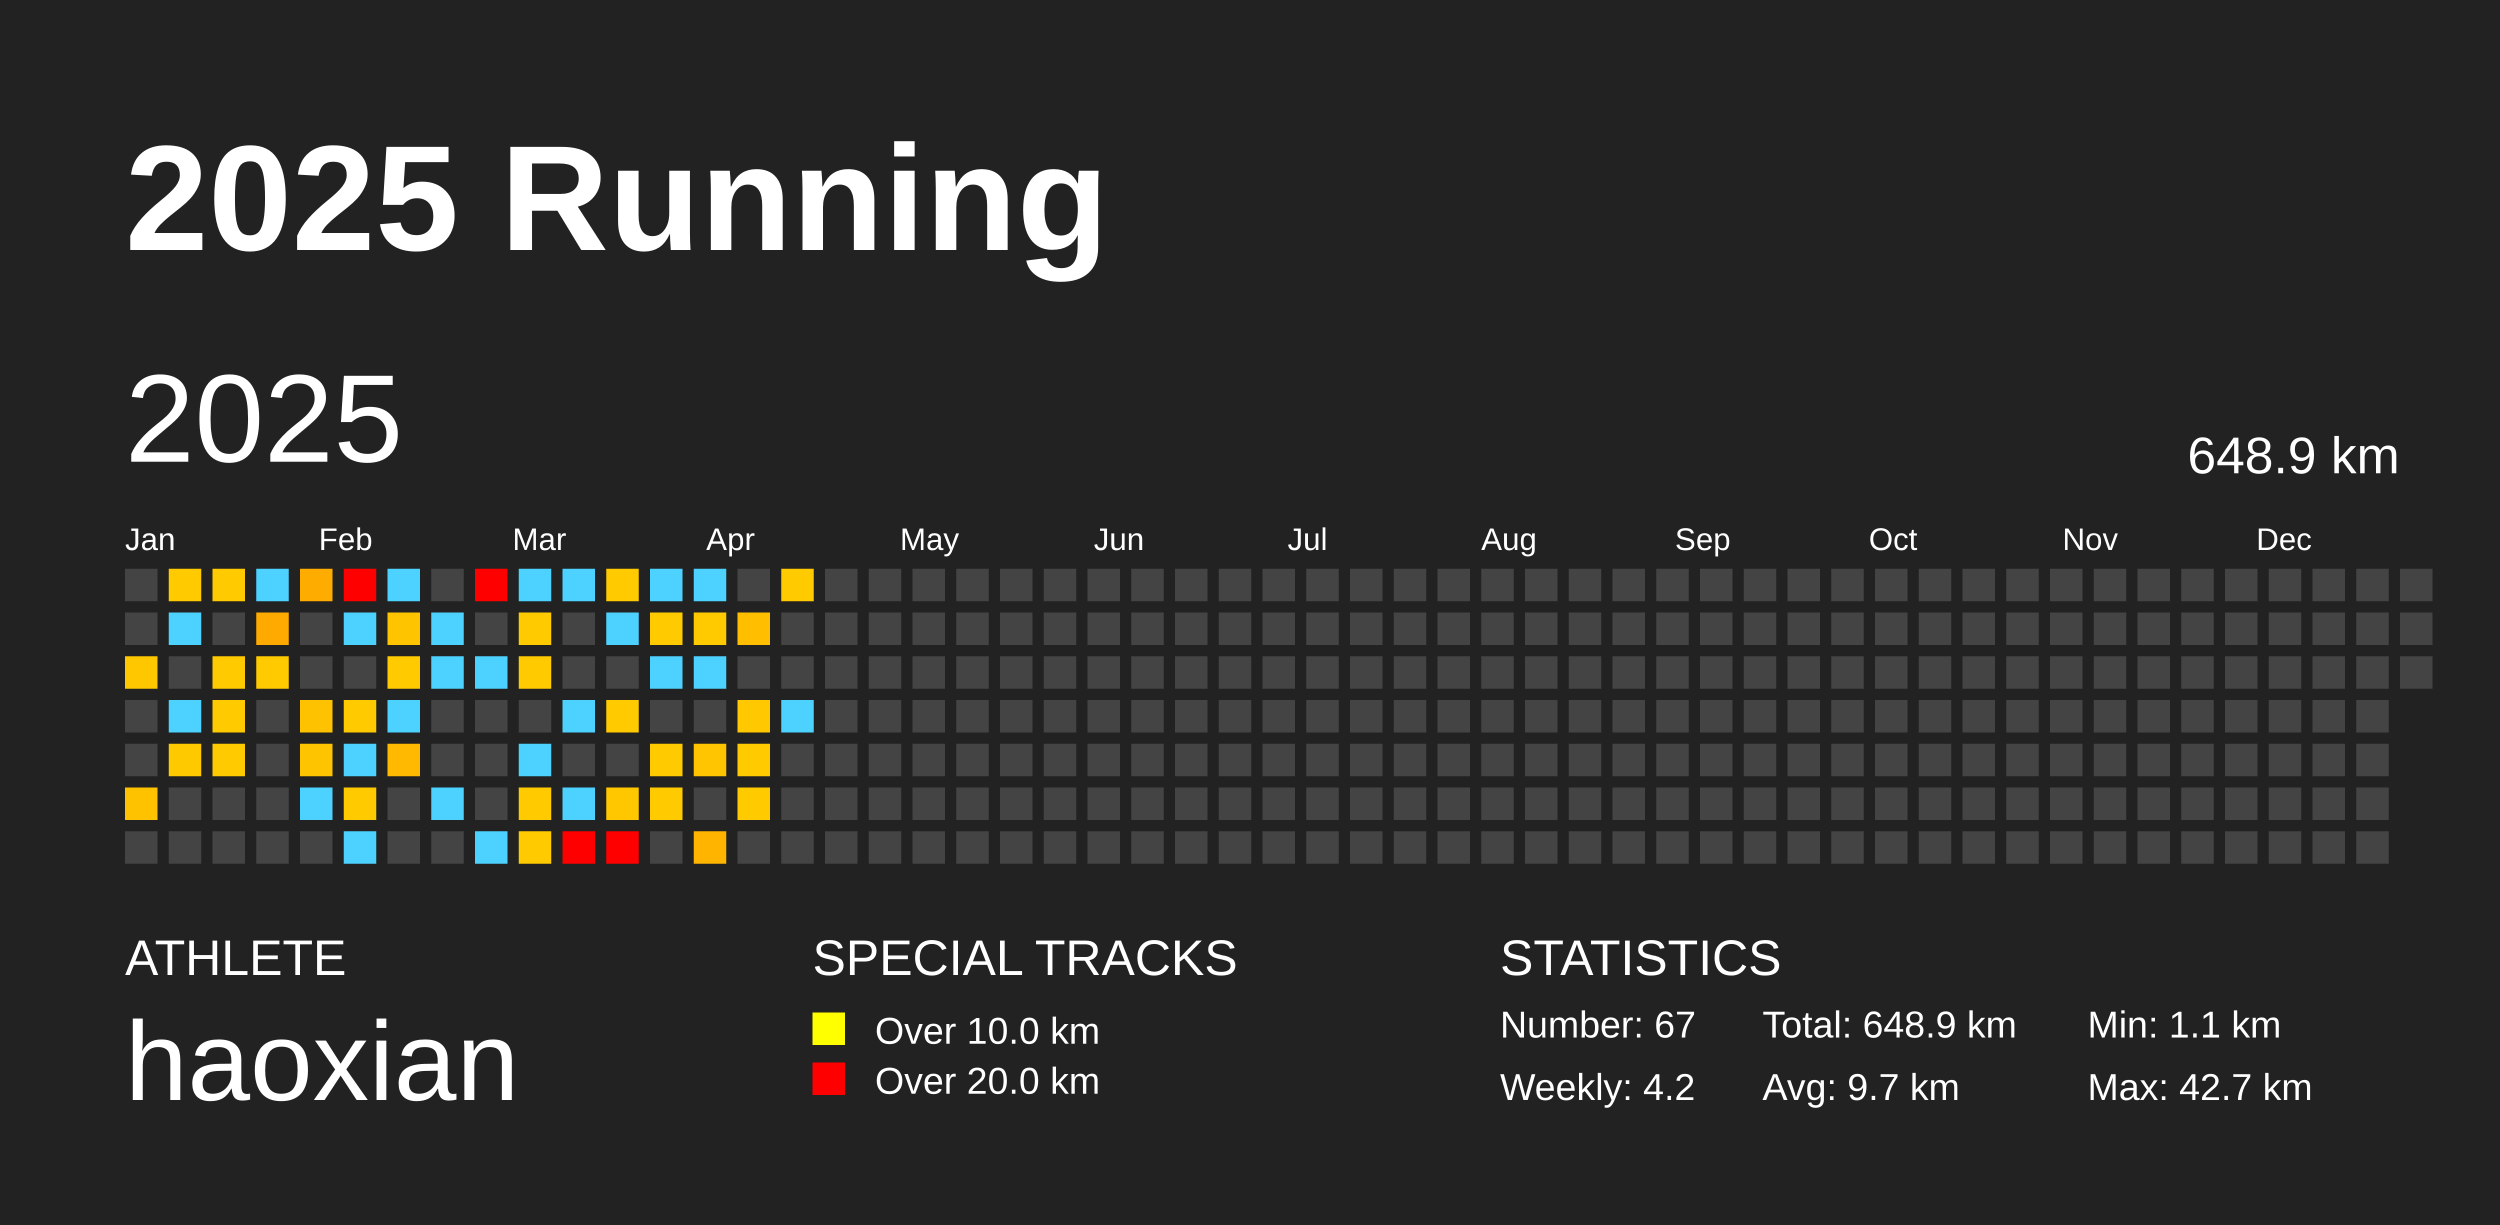
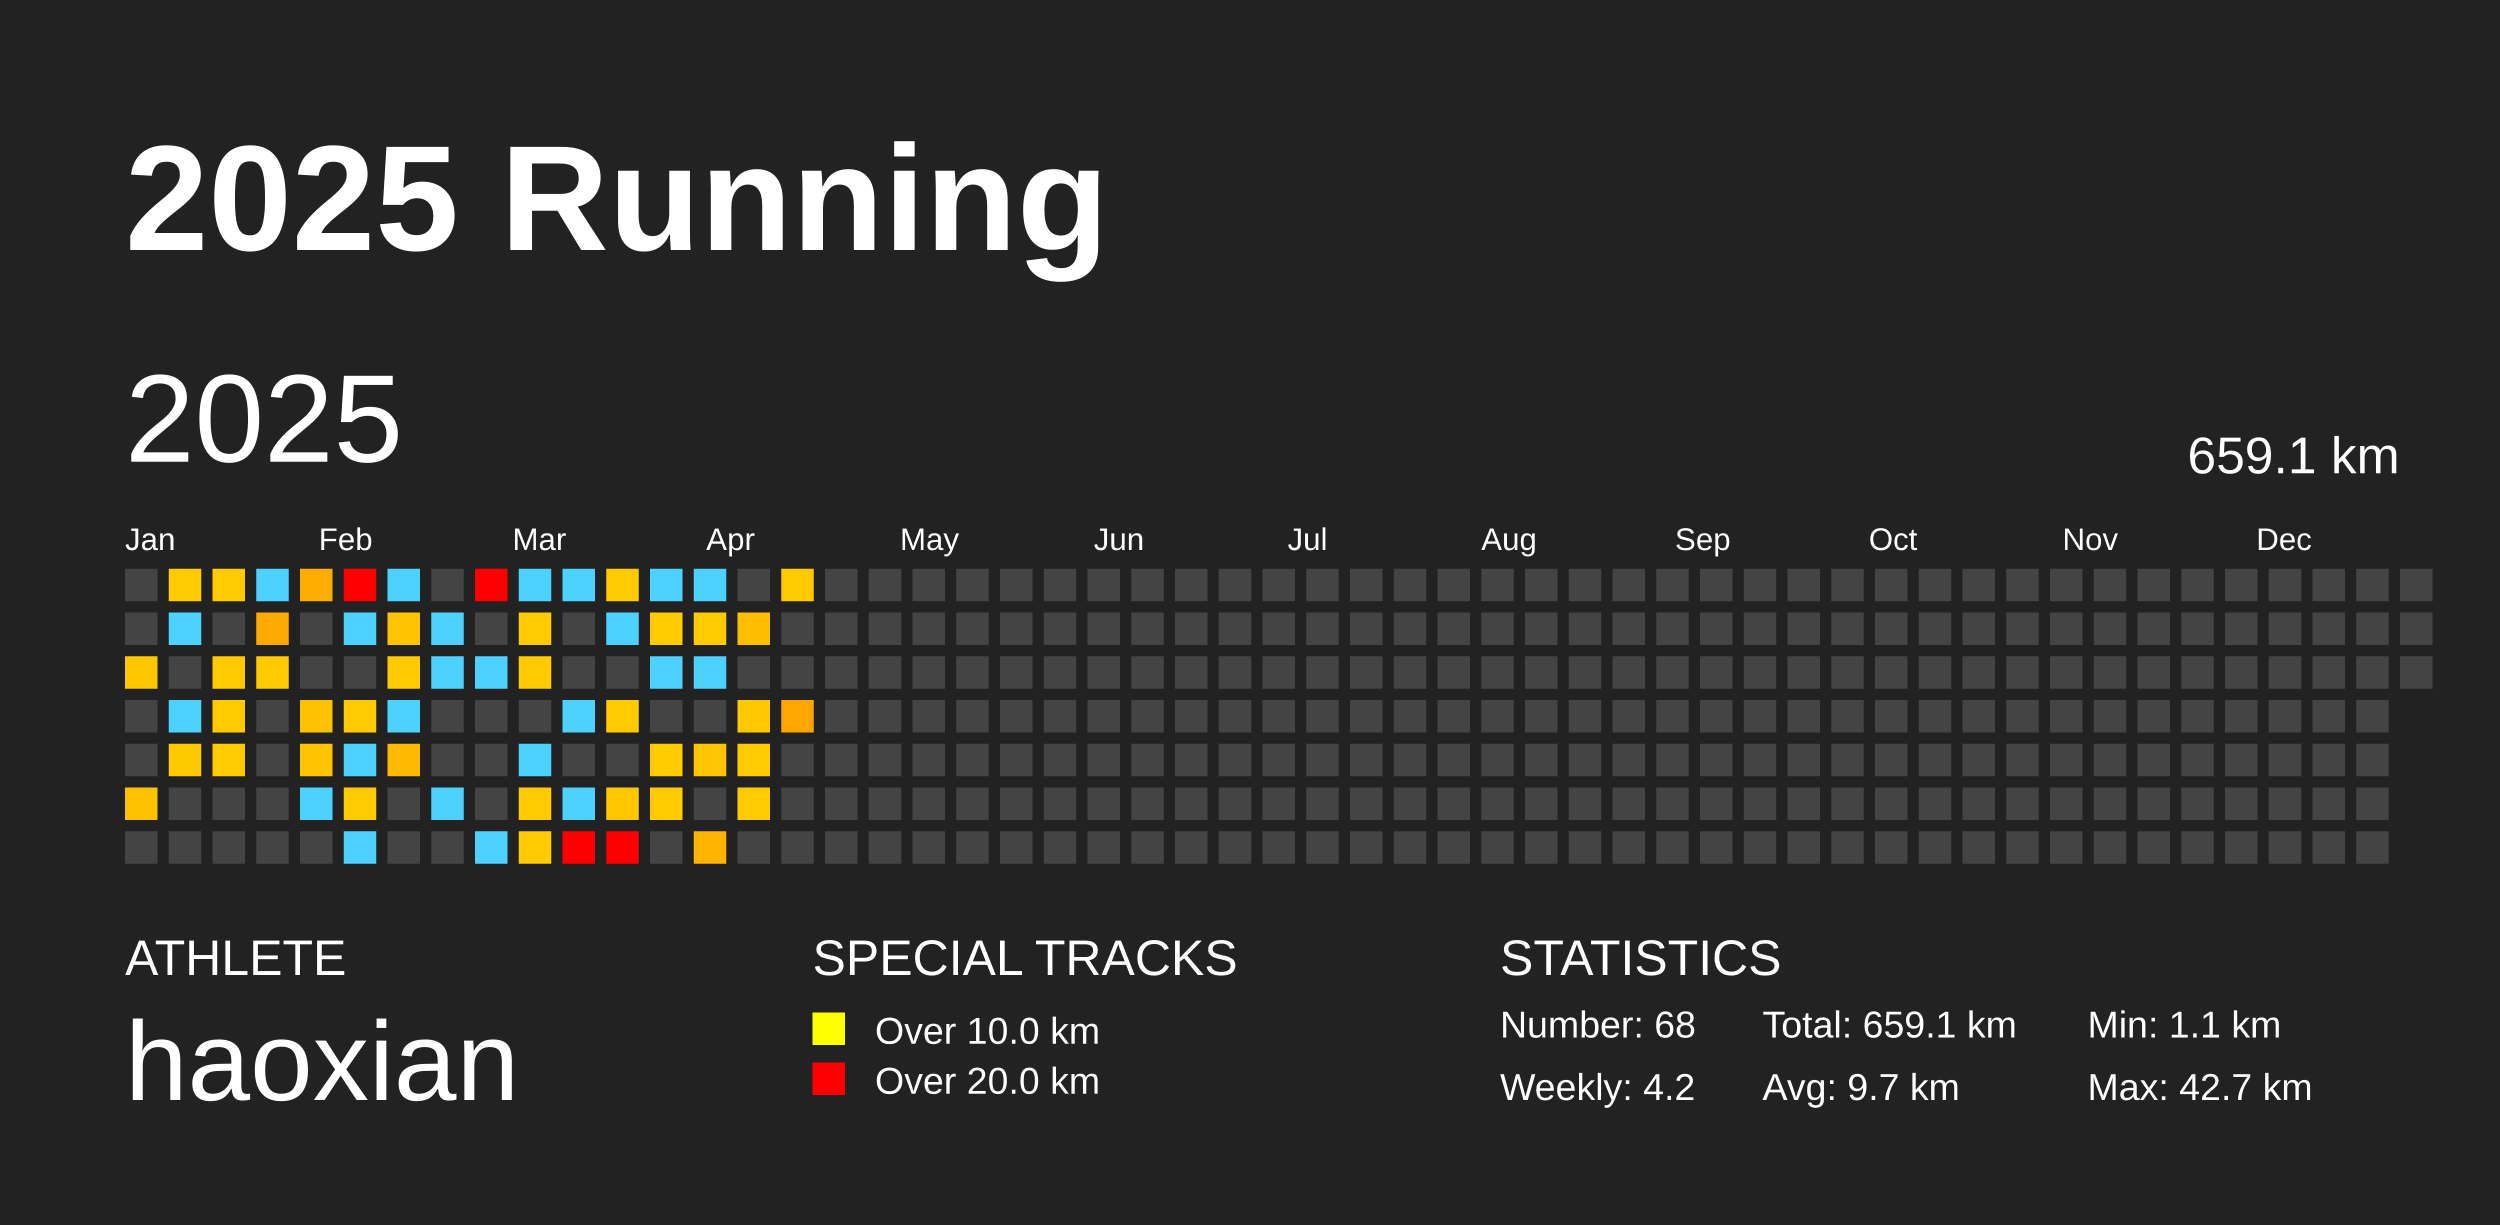
<svg xmlns="http://www.w3.org/2000/svg" baseProfile="full" height="98mm" version="1.1" viewBox="0,0,200,98" width="200mm">
  <defs />
  <rect fill="#222222" height="98" width="200" x="0" y="0" />
  <text fill="#FFFFFF" style="font-size:12px; font-family:Arial; font-weight:bold;" x="10" y="20">2025 Running</text>
  <text fill="#FFFFFF" style="font-size:4px; font-family:Arial" x="10" y="78">ATHLETE</text>
  <text fill="#FFFFFF" style="font-size:9px; font-family:Arial" x="10" y="88">haoxian</text>
  <text fill="#FFFFFF" style="font-size:4px; font-family:Arial" x="65" y="78">SPECIAL TRACKS</text>
  <rect fill="yellow" height="2.6" width="2.6" x="65" y="81" />
  <text fill="#FFFFFF" style="font-size:3px; font-family:Arial" x="70" y="83.5">Over 10.0 km</text>
  <rect fill="red" height="2.6" width="2.6" x="65" y="85" />
  <text fill="#FFFFFF" style="font-size:3px; font-family:Arial" x="70" y="87.5">Over 20.0 km</text>
  <text fill="#FFFFFF" style="font-size:4px; font-family:Arial" x="120" y="78">STATISTICS</text>
-   <text fill="#FFFFFF" style="font-size:3px; font-family:Arial" x="120" y="83">Number: 67</text>
+   <text fill="#FFFFFF" style="font-size:3px; font-family:Arial" x="120" y="83">Number: 68</text>
  <text fill="#FFFFFF" style="font-size:3px; font-family:Arial" x="120" y="88">Weekly: 4.2</text>
-   <text fill="#FFFFFF" style="font-size:3px; font-family:Arial" x="141" y="83">Total: 648.9 km</text>
+   <text fill="#FFFFFF" style="font-size:3px; font-family:Arial" x="141" y="83">Total: 659.1 km</text>
  <text fill="#FFFFFF" style="font-size:3px; font-family:Arial" x="141" y="88">Avg: 9.7 km</text>
  <text fill="#FFFFFF" style="font-size:3px; font-family:Arial" x="167" y="83">Min: 1.1 km</text>
  <text fill="#FFFFFF" style="font-size:3px; font-family:Arial" x="167" y="88">Max: 42.7 km</text>
  <text dominant-baseline="hanging" fill="#FFFFFF" style="font-size:10.0px; font-family:Arial;" x="10" y="30">2025</text>
-   <text dominant-baseline="hanging" fill="#FFFFFF" style="font-size:4.125px; font-family:Arial;" x="175" y="35">648.9 km</text>
+   <text dominant-baseline="hanging" fill="#FFFFFF" style="font-size:4.125px; font-family:Arial;" x="175" y="35">659.1 km</text>
  <text fill="#FFFFFF" style="font-size:2.5px; font-family:Arial" x="10.0" y="44">Jan</text>
  <text fill="#FFFFFF" style="font-size:2.5px; font-family:Arial" x="25.5" y="44">Feb</text>
  <text fill="#FFFFFF" style="font-size:2.5px; font-family:Arial" x="41.0" y="44">Mar</text>
  <text fill="#FFFFFF" style="font-size:2.5px; font-family:Arial" x="56.5" y="44">Apr</text>
  <text fill="#FFFFFF" style="font-size:2.5px; font-family:Arial" x="72.0" y="44">May</text>
  <text fill="#FFFFFF" style="font-size:2.5px; font-family:Arial" x="87.5" y="44">Jun</text>
  <text fill="#FFFFFF" style="font-size:2.5px; font-family:Arial" x="103.0" y="44">Jul</text>
  <text fill="#FFFFFF" style="font-size:2.5px; font-family:Arial" x="118.5" y="44">Aug</text>
  <text fill="#FFFFFF" style="font-size:2.5px; font-family:Arial" x="134.0" y="44">Sep</text>
  <text fill="#FFFFFF" style="font-size:2.5px; font-family:Arial" x="149.5" y="44">Oct</text>
  <text fill="#FFFFFF" style="font-size:2.5px; font-family:Arial" x="165.0" y="44">Nov</text>
  <text fill="#FFFFFF" style="font-size:2.5px; font-family:Arial" x="180.5" y="44">Dec</text>
  <rect fill="#444444" height="2.6" width="2.6" x="10.0" y="45.5" />
  <rect fill="#444444" height="2.6" width="2.6" x="10.0" y="49.0" />
  <rect fill="#ffc700" height="2.6" width="2.6" x="10.0" y="52.5" />
  <rect fill="#444444" height="2.6" width="2.6" x="10.0" y="56.0" />
  <rect fill="#444444" height="2.6" width="2.6" x="10.0" y="59.5" />
  <rect fill="#ffc200" height="2.6" width="2.6" x="10.0" y="63.0" />
  <rect fill="#444444" height="2.6" width="2.6" x="10.0" y="66.5" />
  <rect fill="#ffcb00" height="2.6" width="2.6" x="13.5" y="45.5" />
  <rect fill="#4dd2ff" height="2.6" width="2.6" x="13.5" y="49.0" />
  <rect fill="#444444" height="2.6" width="2.6" x="13.5" y="52.5" />
  <rect fill="#4dd2ff" height="2.6" width="2.6" x="13.5" y="56.0" />
  <rect fill="#ffc900" height="2.6" width="2.6" x="13.5" y="59.5" />
  <rect fill="#444444" height="2.6" width="2.6" x="13.5" y="63.0" />
  <rect fill="#444444" height="2.6" width="2.6" x="13.5" y="66.5" />
  <rect fill="#ffca00" height="2.6" width="2.6" x="17.0" y="45.5" />
  <rect fill="#444444" height="2.6" width="2.6" x="17.0" y="49.0" />
  <rect fill="#ffca00" height="2.6" width="2.6" x="17.0" y="52.5" />
  <rect fill="#ffca00" height="2.6" width="2.6" x="17.0" y="56.0" />
  <rect fill="#ffca00" height="2.6" width="2.6" x="17.0" y="59.5" />
  <rect fill="#444444" height="2.6" width="2.6" x="17.0" y="63.0" />
  <rect fill="#444444" height="2.6" width="2.6" x="17.0" y="66.5" />
  <rect fill="#4dd2ff" height="2.6" width="2.6" x="20.5" y="45.5" />
  <rect fill="#ffaa00" height="2.6" width="2.6" x="20.5" y="49.0" />
  <rect fill="#ffca00" height="2.6" width="2.6" x="20.5" y="52.5" />
  <rect fill="#444444" height="2.6" width="2.6" x="20.5" y="56.0" />
  <rect fill="#444444" height="2.6" width="2.6" x="20.5" y="59.5" />
  <rect fill="#444444" height="2.6" width="2.6" x="20.5" y="63.0" />
  <rect fill="#444444" height="2.6" width="2.6" x="20.5" y="66.5" />
  <rect fill="#ffac00" height="2.6" width="2.6" x="24.0" y="45.5" />
  <rect fill="#444444" height="2.6" width="2.6" x="24.0" y="49.0" />
  <rect fill="#444444" height="2.6" width="2.6" x="24.0" y="52.5" />
  <rect fill="#ffc200" height="2.6" width="2.6" x="24.0" y="56.0" />
  <rect fill="#ffc400" height="2.6" width="2.6" x="24.0" y="59.5" />
  <rect fill="#4dd2ff" height="2.6" width="2.6" x="24.0" y="63.0" />
  <rect fill="#444444" height="2.6" width="2.6" x="24.0" y="66.5" />
  <rect fill="red" height="2.6" width="2.6" x="27.5" y="45.5" />
  <rect fill="#4dd2ff" height="2.6" width="2.6" x="27.5" y="49.0" />
  <rect fill="#444444" height="2.6" width="2.6" x="27.5" y="52.5" />
  <rect fill="#ffca00" height="2.6" width="2.6" x="27.5" y="56.0" />
  <rect fill="#4dd2ff" height="2.6" width="2.6" x="27.5" y="59.5" />
  <rect fill="#ffca00" height="2.6" width="2.6" x="27.5" y="63.0" />
  <rect fill="#4dd2ff" height="2.6" width="2.6" x="27.5" y="66.5" />
  <rect fill="#4dd2ff" height="2.6" width="2.6" x="31.0" y="45.5" />
  <rect fill="#ffc400" height="2.6" width="2.6" x="31.0" y="49.0" />
  <rect fill="#ffca00" height="2.6" width="2.6" x="31.0" y="52.5" />
  <rect fill="#4dd2ff" height="2.6" width="2.6" x="31.0" y="56.0" />
  <rect fill="#ffb900" height="2.6" width="2.6" x="31.0" y="59.5" />
  <rect fill="#444444" height="2.6" width="2.6" x="31.0" y="63.0" />
  <rect fill="#444444" height="2.6" width="2.6" x="31.0" y="66.5" />
  <rect fill="#444444" height="2.6" width="2.6" x="34.5" y="45.5" />
  <rect fill="#4dd2ff" height="2.6" width="2.6" x="34.5" y="49.0" />
  <rect fill="#4dd2ff" height="2.6" width="2.6" x="34.5" y="52.5" />
  <rect fill="#444444" height="2.6" width="2.6" x="34.5" y="56.0" />
  <rect fill="#444444" height="2.6" width="2.6" x="34.5" y="59.5" />
  <rect fill="#4dd2ff" height="2.6" width="2.6" x="34.5" y="63.0" />
  <rect fill="#444444" height="2.6" width="2.6" x="34.5" y="66.5" />
  <rect fill="red" height="2.6" width="2.6" x="38.0" y="45.5" />
  <rect fill="#444444" height="2.6" width="2.6" x="38.0" y="49.0" />
  <rect fill="#4dd2ff" height="2.6" width="2.6" x="38.0" y="52.5" />
  <rect fill="#444444" height="2.6" width="2.6" x="38.0" y="56.0" />
  <rect fill="#444444" height="2.6" width="2.6" x="38.0" y="59.5" />
  <rect fill="#444444" height="2.6" width="2.6" x="38.0" y="63.0" />
  <rect fill="#4dd2ff" height="2.6" width="2.6" x="38.0" y="66.5" />
  <rect fill="#4dd2ff" height="2.6" width="2.6" x="41.5" y="45.5" />
  <rect fill="#ffca00" height="2.6" width="2.6" x="41.5" y="49.0" />
  <rect fill="#ffca00" height="2.6" width="2.6" x="41.5" y="52.5" />
  <rect fill="#444444" height="2.6" width="2.6" x="41.5" y="56.0" />
  <rect fill="#4dd2ff" height="2.6" width="2.6" x="41.5" y="59.5" />
  <rect fill="#ffca00" height="2.6" width="2.6" x="41.5" y="63.0" />
  <rect fill="#ffcb00" height="2.6" width="2.6" x="41.5" y="66.5" />
  <rect fill="#4dd2ff" height="2.6" width="2.6" x="45.0" y="45.5" />
  <rect fill="#444444" height="2.6" width="2.6" x="45.0" y="49.0" />
  <rect fill="#444444" height="2.6" width="2.6" x="45.0" y="52.5" />
  <rect fill="#4dd2ff" height="2.6" width="2.6" x="45.0" y="56.0" />
  <rect fill="#444444" height="2.6" width="2.6" x="45.0" y="59.5" />
  <rect fill="#4dd2ff" height="2.6" width="2.6" x="45.0" y="63.0" />
  <rect fill="red" height="2.6" width="2.6" x="45.0" y="66.5" />
  <rect fill="#ffca00" height="2.6" width="2.6" x="48.5" y="45.5" />
  <rect fill="#4dd2ff" height="2.6" width="2.6" x="48.5" y="49.0" />
  <rect fill="#444444" height="2.6" width="2.6" x="48.5" y="52.5" />
  <rect fill="#ffca00" height="2.6" width="2.6" x="48.5" y="56.0" />
  <rect fill="#444444" height="2.6" width="2.6" x="48.5" y="59.5" />
  <rect fill="#ffc700" height="2.6" width="2.6" x="48.5" y="63.0" />
  <rect fill="red" height="2.6" width="2.6" x="48.5" y="66.5" />
  <rect fill="#4dd2ff" height="2.6" width="2.6" x="52.0" y="45.5" />
  <rect fill="#ffca00" height="2.6" width="2.6" x="52.0" y="49.0" />
  <rect fill="#4dd2ff" height="2.6" width="2.6" x="52.0" y="52.5" />
  <rect fill="#444444" height="2.6" width="2.6" x="52.0" y="56.0" />
  <rect fill="#ffca00" height="2.6" width="2.6" x="52.0" y="59.5" />
  <rect fill="#ffca00" height="2.6" width="2.6" x="52.0" y="63.0" />
  <rect fill="#444444" height="2.6" width="2.6" x="52.0" y="66.5" />
  <rect fill="#4dd2ff" height="2.6" width="2.6" x="55.5" y="45.5" />
  <rect fill="#ffca00" height="2.6" width="2.6" x="55.5" y="49.0" />
  <rect fill="#4dd2ff" height="2.6" width="2.6" x="55.5" y="52.5" />
  <rect fill="#444444" height="2.6" width="2.6" x="55.5" y="56.0" />
  <rect fill="#ffc500" height="2.6" width="2.6" x="55.5" y="59.5" />
  <rect fill="#444444" height="2.6" width="2.6" x="55.5" y="63.0" />
  <rect fill="#ffb400" height="2.6" width="2.6" x="55.5" y="66.5" />
  <rect fill="#444444" height="2.6" width="2.6" x="59.0" y="45.5" />
  <rect fill="#ffbf00" height="2.6" width="2.6" x="59.0" y="49.0" />
  <rect fill="#444444" height="2.6" width="2.6" x="59.0" y="52.5" />
  <rect fill="#ffc800" height="2.6" width="2.6" x="59.0" y="56.0" />
  <rect fill="#ffcb00" height="2.6" width="2.6" x="59.0" y="59.5" />
  <rect fill="#ffcb00" height="2.6" width="2.6" x="59.0" y="63.0" />
  <rect fill="#444444" height="2.6" width="2.6" x="59.0" y="66.5" />
  <rect fill="#ffca00" height="2.6" width="2.6" x="62.5" y="45.5" />
  <rect fill="#444444" height="2.6" width="2.6" x="62.5" y="49.0" />
  <rect fill="#444444" height="2.6" width="2.6" x="62.5" y="52.5" />
-   <rect fill="#4dd2ff" height="2.6" width="2.6" x="62.5" y="56.0" />
+   <rect fill="#ffa700" height="2.6" width="2.6" x="62.5" y="56.0" />
  <rect fill="#444444" height="2.6" width="2.6" x="62.5" y="59.5" />
  <rect fill="#444444" height="2.6" width="2.6" x="62.5" y="63.0" />
  <rect fill="#444444" height="2.6" width="2.6" x="62.5" y="66.5" />
  <rect fill="#444444" height="2.6" width="2.6" x="66.0" y="45.5" />
  <rect fill="#444444" height="2.6" width="2.6" x="66.0" y="49.0" />
  <rect fill="#444444" height="2.6" width="2.6" x="66.0" y="52.5" />
  <rect fill="#444444" height="2.6" width="2.6" x="66.0" y="56.0" />
  <rect fill="#444444" height="2.6" width="2.6" x="66.0" y="59.5" />
  <rect fill="#444444" height="2.6" width="2.6" x="66.0" y="63.0" />
  <rect fill="#444444" height="2.6" width="2.6" x="66.0" y="66.5" />
  <rect fill="#444444" height="2.6" width="2.6" x="69.5" y="45.5" />
  <rect fill="#444444" height="2.6" width="2.6" x="69.5" y="49.0" />
  <rect fill="#444444" height="2.6" width="2.6" x="69.5" y="52.5" />
  <rect fill="#444444" height="2.6" width="2.6" x="69.5" y="56.0" />
  <rect fill="#444444" height="2.6" width="2.6" x="69.5" y="59.5" />
  <rect fill="#444444" height="2.6" width="2.6" x="69.5" y="63.0" />
  <rect fill="#444444" height="2.6" width="2.6" x="69.5" y="66.5" />
  <rect fill="#444444" height="2.6" width="2.6" x="73.0" y="45.5" />
  <rect fill="#444444" height="2.6" width="2.6" x="73.0" y="49.0" />
  <rect fill="#444444" height="2.6" width="2.6" x="73.0" y="52.5" />
  <rect fill="#444444" height="2.6" width="2.6" x="73.0" y="56.0" />
  <rect fill="#444444" height="2.6" width="2.6" x="73.0" y="59.5" />
  <rect fill="#444444" height="2.6" width="2.6" x="73.0" y="63.0" />
  <rect fill="#444444" height="2.6" width="2.6" x="73.0" y="66.5" />
  <rect fill="#444444" height="2.6" width="2.6" x="76.5" y="45.5" />
  <rect fill="#444444" height="2.6" width="2.6" x="76.5" y="49.0" />
  <rect fill="#444444" height="2.6" width="2.6" x="76.5" y="52.5" />
  <rect fill="#444444" height="2.6" width="2.6" x="76.5" y="56.0" />
  <rect fill="#444444" height="2.6" width="2.6" x="76.5" y="59.5" />
  <rect fill="#444444" height="2.6" width="2.6" x="76.5" y="63.0" />
  <rect fill="#444444" height="2.6" width="2.6" x="76.5" y="66.5" />
  <rect fill="#444444" height="2.6" width="2.6" x="80.0" y="45.5" />
  <rect fill="#444444" height="2.6" width="2.6" x="80.0" y="49.0" />
  <rect fill="#444444" height="2.6" width="2.6" x="80.0" y="52.5" />
  <rect fill="#444444" height="2.6" width="2.6" x="80.0" y="56.0" />
  <rect fill="#444444" height="2.6" width="2.6" x="80.0" y="59.5" />
  <rect fill="#444444" height="2.6" width="2.6" x="80.0" y="63.0" />
  <rect fill="#444444" height="2.6" width="2.6" x="80.0" y="66.5" />
  <rect fill="#444444" height="2.6" width="2.6" x="83.5" y="45.5" />
  <rect fill="#444444" height="2.6" width="2.6" x="83.5" y="49.0" />
  <rect fill="#444444" height="2.6" width="2.6" x="83.5" y="52.5" />
  <rect fill="#444444" height="2.6" width="2.6" x="83.5" y="56.0" />
  <rect fill="#444444" height="2.6" width="2.6" x="83.5" y="59.5" />
  <rect fill="#444444" height="2.6" width="2.6" x="83.5" y="63.0" />
  <rect fill="#444444" height="2.6" width="2.6" x="83.5" y="66.5" />
  <rect fill="#444444" height="2.6" width="2.6" x="87.0" y="45.5" />
  <rect fill="#444444" height="2.6" width="2.6" x="87.0" y="49.0" />
  <rect fill="#444444" height="2.6" width="2.6" x="87.0" y="52.5" />
  <rect fill="#444444" height="2.6" width="2.6" x="87.0" y="56.0" />
  <rect fill="#444444" height="2.6" width="2.6" x="87.0" y="59.5" />
  <rect fill="#444444" height="2.6" width="2.6" x="87.0" y="63.0" />
  <rect fill="#444444" height="2.6" width="2.6" x="87.0" y="66.5" />
  <rect fill="#444444" height="2.6" width="2.6" x="90.5" y="45.5" />
  <rect fill="#444444" height="2.6" width="2.6" x="90.5" y="49.0" />
  <rect fill="#444444" height="2.6" width="2.6" x="90.5" y="52.5" />
  <rect fill="#444444" height="2.6" width="2.6" x="90.5" y="56.0" />
  <rect fill="#444444" height="2.6" width="2.6" x="90.5" y="59.5" />
  <rect fill="#444444" height="2.6" width="2.6" x="90.5" y="63.0" />
  <rect fill="#444444" height="2.6" width="2.6" x="90.5" y="66.5" />
  <rect fill="#444444" height="2.6" width="2.6" x="94.0" y="45.5" />
  <rect fill="#444444" height="2.6" width="2.6" x="94.0" y="49.0" />
  <rect fill="#444444" height="2.6" width="2.6" x="94.0" y="52.5" />
  <rect fill="#444444" height="2.6" width="2.6" x="94.0" y="56.0" />
  <rect fill="#444444" height="2.6" width="2.6" x="94.0" y="59.5" />
  <rect fill="#444444" height="2.6" width="2.6" x="94.0" y="63.0" />
  <rect fill="#444444" height="2.6" width="2.6" x="94.0" y="66.5" />
  <rect fill="#444444" height="2.6" width="2.6" x="97.5" y="45.5" />
  <rect fill="#444444" height="2.6" width="2.6" x="97.5" y="49.0" />
  <rect fill="#444444" height="2.6" width="2.6" x="97.5" y="52.5" />
  <rect fill="#444444" height="2.6" width="2.6" x="97.5" y="56.0" />
  <rect fill="#444444" height="2.6" width="2.6" x="97.5" y="59.5" />
  <rect fill="#444444" height="2.6" width="2.6" x="97.5" y="63.0" />
  <rect fill="#444444" height="2.6" width="2.6" x="97.5" y="66.5" />
  <rect fill="#444444" height="2.6" width="2.6" x="101.0" y="45.5" />
  <rect fill="#444444" height="2.6" width="2.6" x="101.0" y="49.0" />
  <rect fill="#444444" height="2.6" width="2.6" x="101.0" y="52.5" />
  <rect fill="#444444" height="2.6" width="2.6" x="101.0" y="56.0" />
  <rect fill="#444444" height="2.6" width="2.6" x="101.0" y="59.5" />
  <rect fill="#444444" height="2.6" width="2.6" x="101.0" y="63.0" />
  <rect fill="#444444" height="2.6" width="2.6" x="101.0" y="66.5" />
  <rect fill="#444444" height="2.6" width="2.6" x="104.5" y="45.5" />
  <rect fill="#444444" height="2.6" width="2.6" x="104.5" y="49.0" />
  <rect fill="#444444" height="2.6" width="2.6" x="104.5" y="52.5" />
  <rect fill="#444444" height="2.6" width="2.6" x="104.5" y="56.0" />
  <rect fill="#444444" height="2.6" width="2.6" x="104.5" y="59.5" />
  <rect fill="#444444" height="2.6" width="2.6" x="104.5" y="63.0" />
  <rect fill="#444444" height="2.6" width="2.6" x="104.5" y="66.5" />
  <rect fill="#444444" height="2.6" width="2.6" x="108.0" y="45.5" />
  <rect fill="#444444" height="2.6" width="2.6" x="108.0" y="49.0" />
  <rect fill="#444444" height="2.6" width="2.6" x="108.0" y="52.5" />
  <rect fill="#444444" height="2.6" width="2.6" x="108.0" y="56.0" />
  <rect fill="#444444" height="2.6" width="2.6" x="108.0" y="59.5" />
  <rect fill="#444444" height="2.6" width="2.6" x="108.0" y="63.0" />
  <rect fill="#444444" height="2.6" width="2.6" x="108.0" y="66.5" />
  <rect fill="#444444" height="2.6" width="2.6" x="111.5" y="45.5" />
  <rect fill="#444444" height="2.6" width="2.6" x="111.5" y="49.0" />
  <rect fill="#444444" height="2.6" width="2.6" x="111.5" y="52.5" />
  <rect fill="#444444" height="2.6" width="2.6" x="111.5" y="56.0" />
  <rect fill="#444444" height="2.6" width="2.6" x="111.5" y="59.5" />
  <rect fill="#444444" height="2.6" width="2.6" x="111.5" y="63.0" />
  <rect fill="#444444" height="2.6" width="2.6" x="111.5" y="66.5" />
  <rect fill="#444444" height="2.6" width="2.6" x="115.0" y="45.5" />
  <rect fill="#444444" height="2.6" width="2.6" x="115.0" y="49.0" />
  <rect fill="#444444" height="2.6" width="2.6" x="115.0" y="52.5" />
  <rect fill="#444444" height="2.6" width="2.6" x="115.0" y="56.0" />
  <rect fill="#444444" height="2.6" width="2.6" x="115.0" y="59.5" />
  <rect fill="#444444" height="2.6" width="2.6" x="115.0" y="63.0" />
  <rect fill="#444444" height="2.6" width="2.6" x="115.0" y="66.5" />
  <rect fill="#444444" height="2.6" width="2.6" x="118.5" y="45.5" />
  <rect fill="#444444" height="2.6" width="2.6" x="118.5" y="49.0" />
  <rect fill="#444444" height="2.6" width="2.6" x="118.5" y="52.5" />
  <rect fill="#444444" height="2.6" width="2.6" x="118.5" y="56.0" />
  <rect fill="#444444" height="2.6" width="2.6" x="118.5" y="59.5" />
  <rect fill="#444444" height="2.6" width="2.6" x="118.5" y="63.0" />
  <rect fill="#444444" height="2.6" width="2.6" x="118.5" y="66.5" />
  <rect fill="#444444" height="2.6" width="2.6" x="122.0" y="45.5" />
  <rect fill="#444444" height="2.6" width="2.6" x="122.0" y="49.0" />
  <rect fill="#444444" height="2.6" width="2.6" x="122.0" y="52.5" />
  <rect fill="#444444" height="2.6" width="2.6" x="122.0" y="56.0" />
  <rect fill="#444444" height="2.6" width="2.6" x="122.0" y="59.5" />
  <rect fill="#444444" height="2.6" width="2.6" x="122.0" y="63.0" />
  <rect fill="#444444" height="2.6" width="2.6" x="122.0" y="66.5" />
  <rect fill="#444444" height="2.6" width="2.6" x="125.5" y="45.5" />
  <rect fill="#444444" height="2.6" width="2.6" x="125.5" y="49.0" />
  <rect fill="#444444" height="2.6" width="2.6" x="125.5" y="52.5" />
  <rect fill="#444444" height="2.6" width="2.6" x="125.5" y="56.0" />
  <rect fill="#444444" height="2.6" width="2.6" x="125.5" y="59.5" />
  <rect fill="#444444" height="2.6" width="2.6" x="125.5" y="63.0" />
  <rect fill="#444444" height="2.6" width="2.6" x="125.5" y="66.5" />
  <rect fill="#444444" height="2.6" width="2.6" x="129.0" y="45.5" />
  <rect fill="#444444" height="2.6" width="2.6" x="129.0" y="49.0" />
  <rect fill="#444444" height="2.6" width="2.6" x="129.0" y="52.5" />
  <rect fill="#444444" height="2.6" width="2.6" x="129.0" y="56.0" />
  <rect fill="#444444" height="2.6" width="2.6" x="129.0" y="59.5" />
  <rect fill="#444444" height="2.6" width="2.6" x="129.0" y="63.0" />
  <rect fill="#444444" height="2.6" width="2.6" x="129.0" y="66.5" />
  <rect fill="#444444" height="2.6" width="2.6" x="132.5" y="45.5" />
  <rect fill="#444444" height="2.6" width="2.6" x="132.5" y="49.0" />
  <rect fill="#444444" height="2.6" width="2.6" x="132.5" y="52.5" />
  <rect fill="#444444" height="2.6" width="2.6" x="132.5" y="56.0" />
  <rect fill="#444444" height="2.6" width="2.6" x="132.5" y="59.5" />
  <rect fill="#444444" height="2.6" width="2.6" x="132.5" y="63.0" />
  <rect fill="#444444" height="2.6" width="2.6" x="132.5" y="66.5" />
  <rect fill="#444444" height="2.6" width="2.6" x="136.0" y="45.5" />
  <rect fill="#444444" height="2.6" width="2.6" x="136.0" y="49.0" />
  <rect fill="#444444" height="2.6" width="2.6" x="136.0" y="52.5" />
  <rect fill="#444444" height="2.6" width="2.6" x="136.0" y="56.0" />
  <rect fill="#444444" height="2.6" width="2.6" x="136.0" y="59.5" />
  <rect fill="#444444" height="2.6" width="2.6" x="136.0" y="63.0" />
  <rect fill="#444444" height="2.6" width="2.6" x="136.0" y="66.5" />
  <rect fill="#444444" height="2.6" width="2.6" x="139.5" y="45.5" />
  <rect fill="#444444" height="2.6" width="2.6" x="139.5" y="49.0" />
  <rect fill="#444444" height="2.6" width="2.6" x="139.5" y="52.5" />
  <rect fill="#444444" height="2.6" width="2.6" x="139.5" y="56.0" />
  <rect fill="#444444" height="2.6" width="2.6" x="139.5" y="59.5" />
  <rect fill="#444444" height="2.6" width="2.6" x="139.5" y="63.0" />
  <rect fill="#444444" height="2.6" width="2.6" x="139.5" y="66.5" />
  <rect fill="#444444" height="2.6" width="2.6" x="143.0" y="45.5" />
  <rect fill="#444444" height="2.6" width="2.6" x="143.0" y="49.0" />
  <rect fill="#444444" height="2.6" width="2.6" x="143.0" y="52.5" />
  <rect fill="#444444" height="2.6" width="2.6" x="143.0" y="56.0" />
  <rect fill="#444444" height="2.6" width="2.6" x="143.0" y="59.5" />
  <rect fill="#444444" height="2.6" width="2.6" x="143.0" y="63.0" />
  <rect fill="#444444" height="2.6" width="2.6" x="143.0" y="66.5" />
  <rect fill="#444444" height="2.6" width="2.6" x="146.5" y="45.5" />
  <rect fill="#444444" height="2.6" width="2.6" x="146.5" y="49.0" />
  <rect fill="#444444" height="2.6" width="2.6" x="146.5" y="52.5" />
  <rect fill="#444444" height="2.6" width="2.6" x="146.5" y="56.0" />
  <rect fill="#444444" height="2.6" width="2.6" x="146.5" y="59.5" />
  <rect fill="#444444" height="2.6" width="2.6" x="146.5" y="63.0" />
  <rect fill="#444444" height="2.6" width="2.6" x="146.5" y="66.5" />
  <rect fill="#444444" height="2.6" width="2.6" x="150.0" y="45.5" />
  <rect fill="#444444" height="2.6" width="2.6" x="150.0" y="49.0" />
  <rect fill="#444444" height="2.6" width="2.6" x="150.0" y="52.5" />
  <rect fill="#444444" height="2.6" width="2.6" x="150.0" y="56.0" />
  <rect fill="#444444" height="2.6" width="2.6" x="150.0" y="59.5" />
  <rect fill="#444444" height="2.6" width="2.6" x="150.0" y="63.0" />
  <rect fill="#444444" height="2.6" width="2.6" x="150.0" y="66.5" />
  <rect fill="#444444" height="2.6" width="2.6" x="153.5" y="45.5" />
  <rect fill="#444444" height="2.6" width="2.6" x="153.5" y="49.0" />
  <rect fill="#444444" height="2.6" width="2.6" x="153.5" y="52.5" />
  <rect fill="#444444" height="2.6" width="2.6" x="153.5" y="56.0" />
  <rect fill="#444444" height="2.6" width="2.6" x="153.5" y="59.5" />
  <rect fill="#444444" height="2.6" width="2.6" x="153.5" y="63.0" />
  <rect fill="#444444" height="2.6" width="2.6" x="153.5" y="66.5" />
  <rect fill="#444444" height="2.6" width="2.6" x="157.0" y="45.5" />
  <rect fill="#444444" height="2.6" width="2.6" x="157.0" y="49.0" />
  <rect fill="#444444" height="2.6" width="2.6" x="157.0" y="52.5" />
  <rect fill="#444444" height="2.6" width="2.6" x="157.0" y="56.0" />
  <rect fill="#444444" height="2.6" width="2.6" x="157.0" y="59.5" />
  <rect fill="#444444" height="2.6" width="2.6" x="157.0" y="63.0" />
  <rect fill="#444444" height="2.6" width="2.6" x="157.0" y="66.5" />
  <rect fill="#444444" height="2.6" width="2.6" x="160.5" y="45.5" />
  <rect fill="#444444" height="2.6" width="2.6" x="160.5" y="49.0" />
  <rect fill="#444444" height="2.6" width="2.6" x="160.5" y="52.5" />
  <rect fill="#444444" height="2.6" width="2.6" x="160.5" y="56.0" />
  <rect fill="#444444" height="2.6" width="2.6" x="160.5" y="59.5" />
  <rect fill="#444444" height="2.6" width="2.6" x="160.5" y="63.0" />
  <rect fill="#444444" height="2.6" width="2.6" x="160.5" y="66.5" />
  <rect fill="#444444" height="2.6" width="2.6" x="164.0" y="45.5" />
  <rect fill="#444444" height="2.6" width="2.6" x="164.0" y="49.0" />
  <rect fill="#444444" height="2.6" width="2.6" x="164.0" y="52.5" />
  <rect fill="#444444" height="2.6" width="2.6" x="164.0" y="56.0" />
  <rect fill="#444444" height="2.6" width="2.6" x="164.0" y="59.5" />
  <rect fill="#444444" height="2.6" width="2.6" x="164.0" y="63.0" />
  <rect fill="#444444" height="2.6" width="2.6" x="164.0" y="66.5" />
  <rect fill="#444444" height="2.6" width="2.6" x="167.5" y="45.5" />
  <rect fill="#444444" height="2.6" width="2.6" x="167.5" y="49.0" />
  <rect fill="#444444" height="2.6" width="2.6" x="167.5" y="52.5" />
  <rect fill="#444444" height="2.6" width="2.6" x="167.5" y="56.0" />
  <rect fill="#444444" height="2.6" width="2.6" x="167.5" y="59.5" />
  <rect fill="#444444" height="2.6" width="2.6" x="167.5" y="63.0" />
  <rect fill="#444444" height="2.6" width="2.6" x="167.5" y="66.5" />
  <rect fill="#444444" height="2.6" width="2.6" x="171.0" y="45.5" />
  <rect fill="#444444" height="2.6" width="2.6" x="171.0" y="49.0" />
  <rect fill="#444444" height="2.6" width="2.6" x="171.0" y="52.5" />
  <rect fill="#444444" height="2.6" width="2.6" x="171.0" y="56.0" />
  <rect fill="#444444" height="2.6" width="2.6" x="171.0" y="59.5" />
  <rect fill="#444444" height="2.6" width="2.6" x="171.0" y="63.0" />
  <rect fill="#444444" height="2.6" width="2.6" x="171.0" y="66.5" />
  <rect fill="#444444" height="2.6" width="2.6" x="174.5" y="45.5" />
  <rect fill="#444444" height="2.6" width="2.6" x="174.5" y="49.0" />
  <rect fill="#444444" height="2.6" width="2.6" x="174.5" y="52.5" />
  <rect fill="#444444" height="2.6" width="2.6" x="174.5" y="56.0" />
  <rect fill="#444444" height="2.6" width="2.6" x="174.5" y="59.5" />
  <rect fill="#444444" height="2.6" width="2.6" x="174.5" y="63.0" />
  <rect fill="#444444" height="2.6" width="2.6" x="174.5" y="66.5" />
  <rect fill="#444444" height="2.6" width="2.6" x="178.0" y="45.5" />
  <rect fill="#444444" height="2.6" width="2.6" x="178.0" y="49.0" />
  <rect fill="#444444" height="2.6" width="2.6" x="178.0" y="52.5" />
  <rect fill="#444444" height="2.6" width="2.6" x="178.0" y="56.0" />
  <rect fill="#444444" height="2.6" width="2.6" x="178.0" y="59.5" />
  <rect fill="#444444" height="2.6" width="2.6" x="178.0" y="63.0" />
  <rect fill="#444444" height="2.6" width="2.6" x="178.0" y="66.5" />
  <rect fill="#444444" height="2.6" width="2.6" x="181.5" y="45.5" />
  <rect fill="#444444" height="2.6" width="2.6" x="181.5" y="49.0" />
  <rect fill="#444444" height="2.6" width="2.6" x="181.5" y="52.5" />
  <rect fill="#444444" height="2.6" width="2.6" x="181.5" y="56.0" />
  <rect fill="#444444" height="2.6" width="2.6" x="181.5" y="59.5" />
  <rect fill="#444444" height="2.6" width="2.6" x="181.5" y="63.0" />
  <rect fill="#444444" height="2.6" width="2.6" x="181.5" y="66.5" />
  <rect fill="#444444" height="2.6" width="2.6" x="185.0" y="45.5" />
  <rect fill="#444444" height="2.6" width="2.6" x="185.0" y="49.0" />
  <rect fill="#444444" height="2.6" width="2.6" x="185.0" y="52.5" />
  <rect fill="#444444" height="2.6" width="2.6" x="185.0" y="56.0" />
  <rect fill="#444444" height="2.6" width="2.6" x="185.0" y="59.5" />
  <rect fill="#444444" height="2.6" width="2.6" x="185.0" y="63.0" />
  <rect fill="#444444" height="2.6" width="2.6" x="185.0" y="66.5" />
  <rect fill="#444444" height="2.6" width="2.6" x="188.5" y="45.5" />
  <rect fill="#444444" height="2.6" width="2.6" x="188.5" y="49.0" />
  <rect fill="#444444" height="2.6" width="2.6" x="188.5" y="52.5" />
  <rect fill="#444444" height="2.6" width="2.6" x="188.5" y="56.0" />
  <rect fill="#444444" height="2.6" width="2.6" x="188.5" y="59.5" />
  <rect fill="#444444" height="2.6" width="2.6" x="188.5" y="63.0" />
  <rect fill="#444444" height="2.6" width="2.6" x="188.5" y="66.5" />
  <rect fill="#444444" height="2.6" width="2.6" x="192.0" y="45.5" />
  <rect fill="#444444" height="2.6" width="2.6" x="192.0" y="49.0" />
  <rect fill="#444444" height="2.6" width="2.6" x="192.0" y="52.5" />
</svg>
